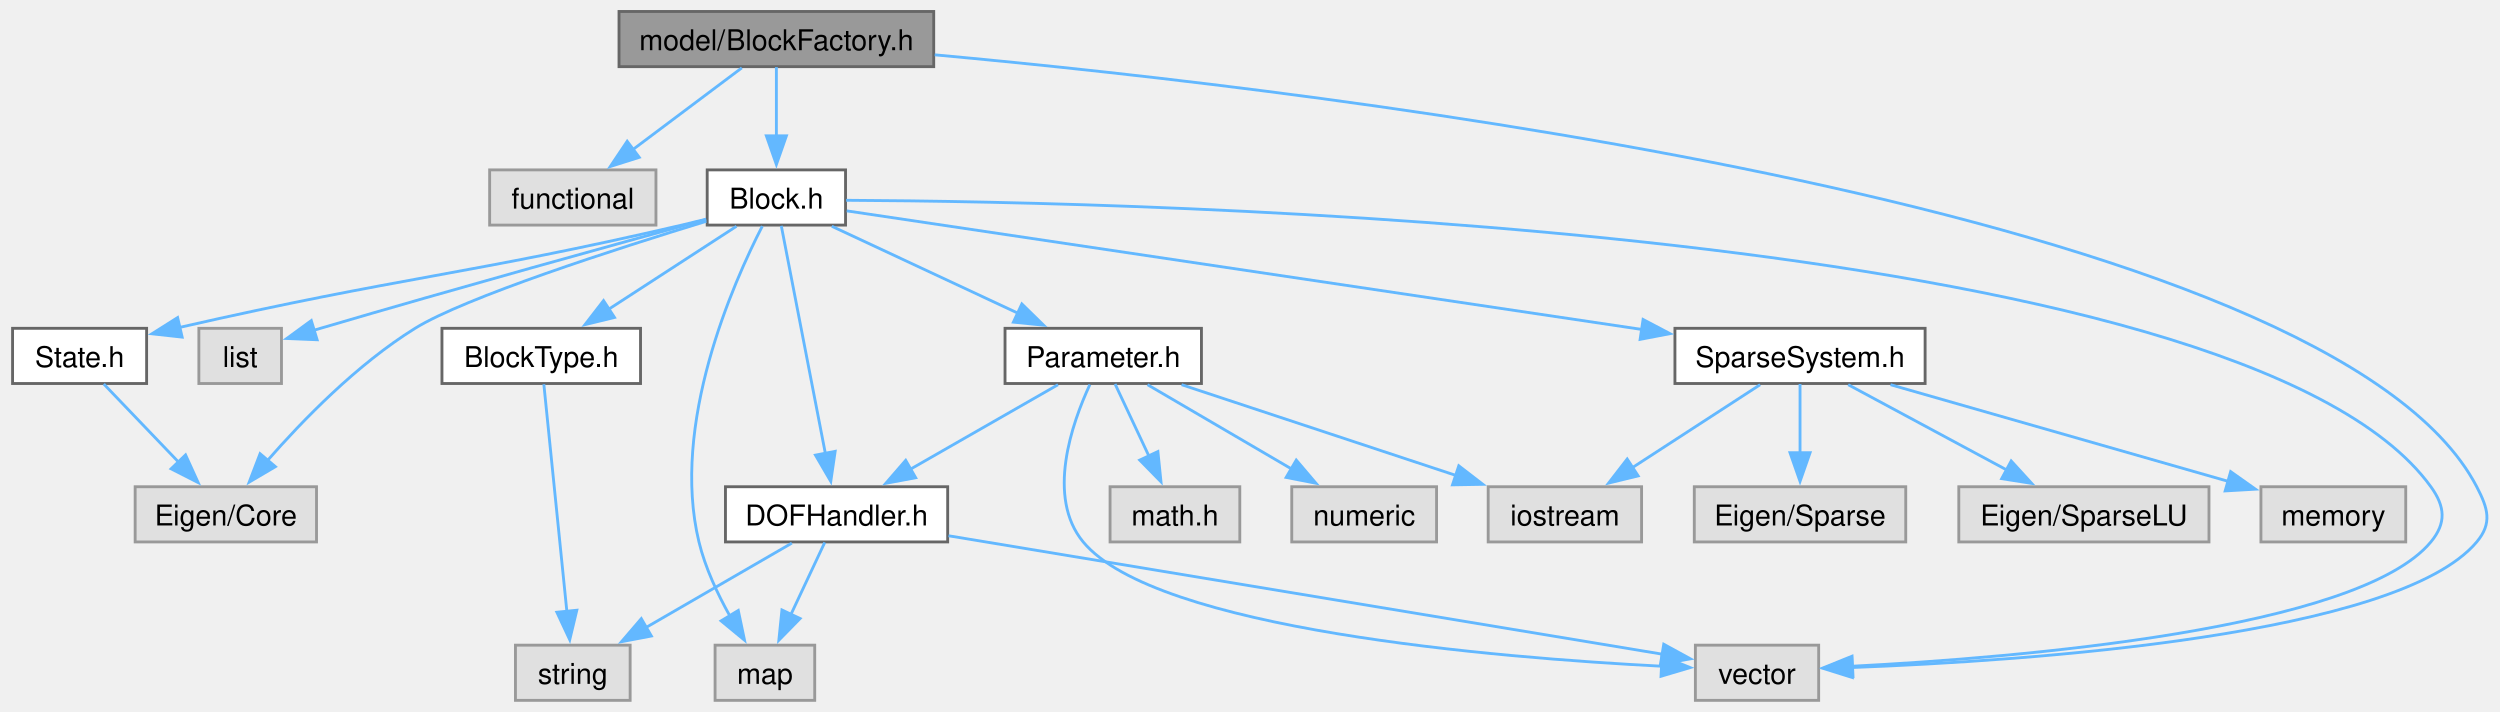
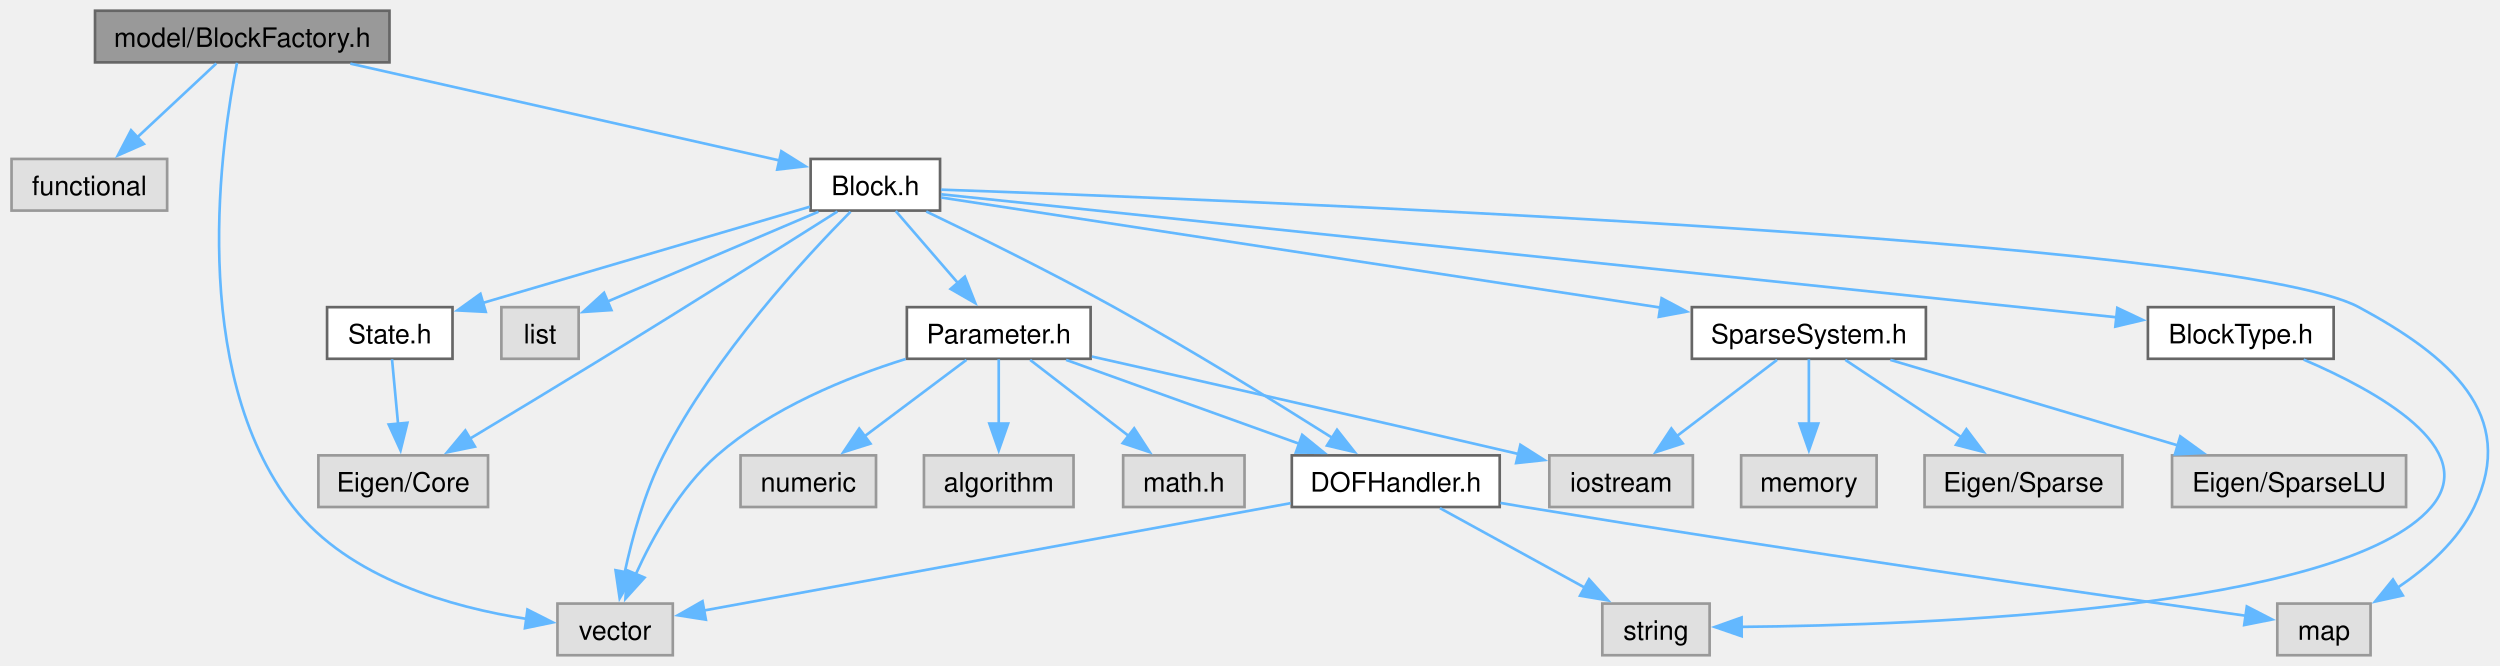
- <svg xmlns="http://www.w3.org/2000/svg" xmlns:xlink="http://www.w3.org/1999/xlink" width="871pt" height="248pt" viewBox="0.00 0.00 871.11 248.25">
+ <svg xmlns="http://www.w3.org/2000/svg" xmlns:xlink="http://www.w3.org/1999/xlink" width="931pt" height="248pt" viewBox="0.00 0.00 931.33 248.25">
  <g id="graph0" class="graph" transform="scale(1 1) rotate(0) translate(4 244.25)">
    <g id="Node000001" class="node">
      <g id="a_Node000001">
        <a xlink:title="Define the block factory functional.">
-           <polygon fill="#999999" stroke="#666666" points="321.25,-240.25 211.5,-240.25 211.5,-221 321.25,-221 321.25,-240.25" />
-           <text text-anchor="middle" x="266.38" y="-226.75" font-family="Helvetica,sans-Serif" font-size="10.00">model/BlockFactory.h</text>
+           <polygon fill="#999999" stroke="#666666" points="140.88,-240.25 31.12,-240.25 31.12,-221 140.88,-221 140.88,-240.25" />
+           <text text-anchor="middle" x="86" y="-226.75" font-family="Helvetica,sans-Serif" font-size="10.00">model/BlockFactory.h</text>
        </a>
      </g>
    </g>
    <g id="Node000002" class="node">
      <g id="a_Node000002">
        <a xlink:title=" ">
-           <polygon fill="#e0e0e0" stroke="#999999" points="224.38,-185 166.38,-185 166.38,-165.75 224.38,-165.75 224.38,-185" />
-           <text text-anchor="middle" x="195.38" y="-171.5" font-family="Helvetica,sans-Serif" font-size="10.00">functional</text>
+           <polygon fill="#e0e0e0" stroke="#999999" points="58,-185 0,-185 0,-165.75 58,-165.75 58,-185" />
+           <text text-anchor="middle" x="29" y="-171.5" font-family="Helvetica,sans-Serif" font-size="10.00">functional</text>
        </a>
      </g>
    </g>
    <g id="edge1_Node000001_Node000002" class="edge">
      <g id="a_edge1_Node000001_Node000002">
        <a xlink:title=" ">
-           <path fill="none" stroke="#63b8ff" d="M254.33,-220.59C243.97,-212.82 228.77,-201.42 216.41,-192.15" />
-           <polygon fill="#63b8ff" stroke="#63b8ff" points="218.55,-189.38 208.45,-186.18 214.35,-194.98 218.55,-189.38" />
+           <path fill="none" stroke="#63b8ff" d="M76.33,-220.59C68.26,-213.05 56.53,-202.1 46.78,-192.98" />
+           <polygon fill="#63b8ff" stroke="#63b8ff" points="49.33,-190.58 39.63,-186.31 44.55,-195.69 49.33,-190.58" />
        </a>
      </g>
    </g>
    <g id="Node000003" class="node">
      <g id="a_Node000003">
        <a xlink:title=" ">
-           <polygon fill="#e0e0e0" stroke="#999999" points="629.88,-19.25 586.88,-19.25 586.88,0 629.88,0 629.88,-19.25" />
-           <text text-anchor="middle" x="608.38" y="-5.75" font-family="Helvetica,sans-Serif" font-size="10.00">vector</text>
+           <polygon fill="#e0e0e0" stroke="#999999" points="246.5,-19.25 203.5,-19.25 203.5,0 246.5,0 246.5,-19.25" />
+           <text text-anchor="middle" x="225" y="-5.75" font-family="Helvetica,sans-Serif" font-size="10.00">vector</text>
        </a>
      </g>
    </g>
    <g id="edge2_Node000001_Node000003" class="edge">
      <g id="a_edge2_Node000001_Node000003">
        <a xlink:title=" ">
-           <path fill="none" stroke="#63b8ff" d="M321.6,-225.13C459.03,-212.52 808.98,-171.24 859.38,-74.5 863.33,-66.91 864.87,-61.81 859.38,-55.25 831.93,-22.49 703.05,-13.76 641.39,-11.45" />
-           <polygon fill="#63b8ff" stroke="#63b8ff" points="641.63,-7.96 631.52,-11.12 641.4,-14.95 641.63,-7.96" />
+           <path fill="none" stroke="#63b8ff" d="M84.05,-220.85C78.46,-193.16 65.15,-106.43 105,-55.25 125.79,-28.55 164.3,-17.82 192.09,-13.52" />
+           <polygon fill="#63b8ff" stroke="#63b8ff" points="192.31,-17.02 201.77,-12.23 191.39,-10.08 192.31,-17.02" />
        </a>
      </g>
    </g>
    <g id="Node000004" class="node">
      <g id="a_Node000004">
        <a xlink:href="_block_8h.html" target="_top" xlink:title="model::Block source file">
-           <polygon fill="white" stroke="#666666" points="290.5,-185 242.25,-185 242.25,-165.75 290.5,-165.75 290.5,-185" />
-           <text text-anchor="middle" x="266.38" y="-171.5" font-family="Helvetica,sans-Serif" font-size="10.00">Block.h</text>
+           <polygon fill="white" stroke="#666666" points="346.12,-185 297.88,-185 297.88,-165.75 346.12,-165.75 346.12,-185" />
+           <text text-anchor="middle" x="322" y="-171.5" font-family="Helvetica,sans-Serif" font-size="10.00">Block.h</text>
        </a>
      </g>
    </g>
    <g id="edge3_Node000001_Node000004" class="edge">
      <g id="a_edge3_Node000001_Node000004">
        <a xlink:title=" ">
-           <path fill="none" stroke="#63b8ff" d="M266.38,-220.83C266.38,-214.32 266.38,-205.17 266.38,-196.87" />
-           <polygon fill="#63b8ff" stroke="#63b8ff" points="269.88,-196.87 266.38,-186.87 262.88,-196.87 269.88,-196.87" />
+           <path fill="none" stroke="#63b8ff" d="M126.3,-220.53C171.28,-210.38 243.38,-194.11 286.37,-184.41" />
+           <polygon fill="#63b8ff" stroke="#63b8ff" points="286.96,-187.87 295.94,-182.25 285.42,-181.04 286.96,-187.87" />
        </a>
      </g>
    </g>
    <g id="edge7_Node000004_Node000003" class="edge">
      <g id="a_edge7_Node000004_Node000003">
        <a xlink:title=" ">
-           <path fill="none" stroke="#63b8ff" d="M290.71,-174.4C391.91,-173.9 777.29,-165.97 843.38,-74.5 848.39,-67.56 848.83,-61.84 843.38,-55.25 818.1,-24.73 699.9,-14.91 641.38,-11.89" />
-           <polygon fill="#63b8ff" stroke="#63b8ff" points="641.85,-8.41 631.69,-11.43 641.51,-15.4 641.85,-8.41" />
+           <path fill="none" stroke="#63b8ff" d="M312.76,-165.34C296.36,-148.81 262.1,-111.91 243,-74.5 235.93,-60.66 231.32,-43.67 228.53,-30.69" />
+           <polygon fill="#63b8ff" stroke="#63b8ff" points="232.03,-30.35 226.69,-21.2 225.16,-31.68 232.03,-30.35" />
        </a>
      </g>
    </g>
    <g id="Node000005" class="node">
      <g id="a_Node000005">
        <a xlink:title=" ">
-           <polygon fill="#e0e0e0" stroke="#999999" points="106,-74.5 42.75,-74.5 42.75,-55.25 106,-55.25 106,-74.5" />
-           <text text-anchor="middle" x="74.38" y="-61" font-family="Helvetica,sans-Serif" font-size="10.00">Eigen/Core</text>
+           <polygon fill="#e0e0e0" stroke="#999999" points="177.62,-74.5 114.38,-74.5 114.38,-55.25 177.62,-55.25 177.62,-74.5" />
+           <text text-anchor="middle" x="146" y="-61" font-family="Helvetica,sans-Serif" font-size="10.00">Eigen/Core</text>
        </a>
      </g>
    </g>
    <g id="edge4_Node000004_Node000005" class="edge">
      <g id="a_edge4_Node000004_Node000005">
        <a xlink:title=" ">
-           <path fill="none" stroke="#63b8ff" d="M241.97,-167.09C210.48,-157.47 157.69,-140.48 140.38,-129.75 120.14,-117.21 101.06,-97.57 88.67,-83.38" />
-           <polygon fill="#63b8ff" stroke="#63b8ff" points="91.66,-81.5 82.53,-76.12 86.32,-86.02 91.66,-81.5" />
+           <path fill="none" stroke="#63b8ff" d="M307.86,-165.41C288.21,-152.99 251.51,-129.86 220,-110.5 203.65,-100.45 185.16,-89.3 170.75,-80.66" />
+           <polygon fill="#63b8ff" stroke="#63b8ff" points="172.74,-77.77 162.37,-75.64 169.15,-83.78 172.74,-77.77" />
        </a>
      </g>
    </g>
    <g id="Node000006" class="node">
      <g id="a_Node000006">
        <a xlink:title=" ">
-           <polygon fill="#e0e0e0" stroke="#999999" points="93.78,-129.75 64.97,-129.75 64.97,-110.5 93.78,-110.5 93.78,-129.75" />
-           <text text-anchor="middle" x="79.38" y="-116.25" font-family="Helvetica,sans-Serif" font-size="10.00">list</text>
+           <polygon fill="#e0e0e0" stroke="#999999" points="211.4,-129.75 182.6,-129.75 182.6,-110.5 211.4,-110.5 211.4,-129.75" />
+           <text text-anchor="middle" x="197" y="-116.25" font-family="Helvetica,sans-Serif" font-size="10.00">list</text>
        </a>
      </g>
    </g>
    <g id="edge5_Node000004_Node000006" class="edge">
      <g id="a_edge5_Node000004_Node000006">
        <a xlink:title=" ">
-           <path fill="none" stroke="#63b8ff" d="M241.81,-167.69C210.52,-159.12 154.82,-143.71 107.38,-129.75 106.57,-129.51 105.75,-129.27 104.93,-129.02" />
-           <polygon fill="#63b8ff" stroke="#63b8ff" points="106.21,-125.76 95.62,-126.2 104.18,-132.45 106.21,-125.76" />
+           <path fill="none" stroke="#63b8ff" d="M300.8,-165.34C279.01,-156.06 245.1,-141.61 222.01,-131.78" />
+           <polygon fill="#63b8ff" stroke="#63b8ff" points="223.61,-128.66 213.04,-127.96 220.87,-135.1 223.61,-128.66" />
        </a>
      </g>
    </g>
    <g id="Node000007" class="node">
      <g id="a_Node000007">
        <a xlink:title=" ">
-           <polygon fill="#e0e0e0" stroke="#999999" points="279.75,-19.25 245,-19.25 245,0 279.75,0 279.75,-19.25" />
-           <text text-anchor="middle" x="262.38" y="-5.75" font-family="Helvetica,sans-Serif" font-size="10.00">map</text>
+           <polygon fill="#e0e0e0" stroke="#999999" points="879.38,-19.25 844.62,-19.25 844.62,0 879.38,0 879.38,-19.25" />
+           <text text-anchor="middle" x="862" y="-5.75" font-family="Helvetica,sans-Serif" font-size="10.00">map</text>
        </a>
      </g>
    </g>
    <g id="edge6_Node000004_Node000007" class="edge">
      <g id="a_edge6_Node000004_Node000007">
        <a xlink:title=" ">
-           <path fill="none" stroke="#63b8ff" d="M261.48,-165.39C251.26,-145.5 229.43,-96.26 239.38,-55.25 241.55,-46.27 245.87,-37.07 250.19,-29.38" />
-           <polygon fill="#63b8ff" stroke="#63b8ff" points="253.09,-31.35 255.27,-20.98 247.1,-27.72 253.09,-31.35" />
+           <path fill="none" stroke="#63b8ff" d="M346.52,-173.55C447.5,-170.02 828.01,-155.11 875,-129.75 908.64,-111.59 934.59,-89.69 918,-55.25 911.97,-42.73 900.53,-32.64 889.55,-25.24" />
+           <polygon fill="#63b8ff" stroke="#63b8ff" points="891.41,-22.27 881.06,-20 887.73,-28.23 891.41,-22.27" />
        </a>
      </g>
    </g>
    <g id="Node000008" class="node">
      <g id="a_Node000008">
        <a xlink:href="_block_type_8h.html" target="_top" xlink:title="Specifies the types of blocks and their parameters.">
-           <polygon fill="white" stroke="#666666" points="219,-129.75 149.75,-129.75 149.75,-110.5 219,-110.5 219,-129.75" />
-           <text text-anchor="middle" x="184.38" y="-116.25" font-family="Helvetica,sans-Serif" font-size="10.00">BlockType.h</text>
+           <polygon fill="white" stroke="#666666" points="865.62,-129.75 796.38,-129.75 796.38,-110.5 865.62,-110.5 865.62,-129.75" />
+           <text text-anchor="middle" x="831" y="-116.25" font-family="Helvetica,sans-Serif" font-size="10.00">BlockType.h</text>
        </a>
      </g>
    </g>
    <g id="edge8_Node000004_Node000008" class="edge">
      <g id="a_edge8_Node000004_Node000008">
        <a xlink:title=" ">
-           <path fill="none" stroke="#63b8ff" d="M252.46,-165.34C240.21,-157.39 222.12,-145.64 207.66,-136.25" />
-           <polygon fill="#63b8ff" stroke="#63b8ff" points="209.92,-133.54 199.62,-131.03 206.1,-139.41 209.92,-133.54" />
+           <path fill="none" stroke="#63b8ff" d="M346.55,-171.81C426.46,-163.45 680.02,-136.92 784.9,-125.95" />
+           <polygon fill="#63b8ff" stroke="#63b8ff" points="784.97,-129.46 794.55,-124.94 784.24,-122.5 784.97,-129.46" />
        </a>
      </g>
    </g>
    <g id="Node000010" class="node">
      <g id="a_Node000010">
        <a xlink:href="_d_o_f_handler_8h.html" target="_top" xlink:title="model::DOFHandler source file">
-           <polygon fill="white" stroke="#666666" points="326.12,-74.5 248.62,-74.5 248.62,-55.25 326.12,-55.25 326.12,-74.5" />
-           <text text-anchor="middle" x="287.38" y="-61" font-family="Helvetica,sans-Serif" font-size="10.00">DOFHandler.h</text>
+           <polygon fill="white" stroke="#666666" points="554.75,-74.5 477.25,-74.5 477.25,-55.25 554.75,-55.25 554.75,-74.5" />
+           <text text-anchor="middle" x="516" y="-61" font-family="Helvetica,sans-Serif" font-size="10.00">DOFHandler.h</text>
        </a>
      </g>
    </g>
    <g id="edge10_Node000004_Node000010" class="edge">
      <g id="a_edge10_Node000004_Node000010">
        <a xlink:title=" ">
-           <path fill="none" stroke="#63b8ff" d="M268.09,-165.5C271.43,-148.25 278.87,-109.83 283.47,-86.06" />
-           <polygon fill="#63b8ff" stroke="#63b8ff" points="286.88,-86.85 285.35,-76.36 280.01,-85.52 286.88,-86.85" />
+           <path fill="none" stroke="#63b8ff" d="M340.98,-165.41C359.16,-156.7 387.26,-142.89 411,-129.75 439.43,-114.01 471.18,-94.4 492.25,-81.09" />
+           <polygon fill="#63b8ff" stroke="#63b8ff" points="494.11,-84.05 500.67,-75.74 490.36,-78.15 494.11,-84.05" />
        </a>
      </g>
    </g>
    <g id="Node000011" class="node">
      <g id="a_Node000011">
        <a xlink:href="_parameter_8h.html" target="_top" xlink:title="model::Parameter source file">
-           <polygon fill="white" stroke="#666666" points="414.62,-129.75 346.12,-129.75 346.12,-110.5 414.62,-110.5 414.62,-129.75" />
-           <text text-anchor="middle" x="380.38" y="-116.25" font-family="Helvetica,sans-Serif" font-size="10.00">Parameter.h</text>
+           <polygon fill="white" stroke="#666666" points="402.25,-129.75 333.75,-129.75 333.75,-110.5 402.25,-110.5 402.25,-129.75" />
+           <text text-anchor="middle" x="368" y="-116.25" font-family="Helvetica,sans-Serif" font-size="10.00">Parameter.h</text>
        </a>
      </g>
    </g>
    <g id="edge14_Node000004_Node000011" class="edge">
      <g id="a_edge14_Node000004_Node000011">
        <a xlink:title=" ">
-           <path fill="none" stroke="#63b8ff" d="M285.71,-165.34C303.48,-157.04 330.09,-144.61 350.58,-135.04" />
-           <polygon fill="#63b8ff" stroke="#63b8ff" points="351.99,-138.25 359.57,-130.84 349.03,-131.9 351.99,-138.25" />
+           <path fill="none" stroke="#63b8ff" d="M329.6,-165.58C335.88,-158.3 345.01,-147.73 352.8,-138.73" />
+           <polygon fill="#63b8ff" stroke="#63b8ff" points="355.36,-141.11 359.25,-131.25 350.06,-136.53 355.36,-141.11" />
+         </a>
+       </g>
+     </g>
+     <g id="Node000016" class="node">
+       <g id="a_Node000016">
+         <a xlink:href="_sparse_system_8h.html" target="_top" xlink:title="SparseSystem source file.">
+           <polygon fill="white" stroke="#666666" points="713.62,-129.75 626.38,-129.75 626.38,-110.5 713.62,-110.5 713.62,-129.75" />
+           <text text-anchor="middle" x="670" y="-116.25" font-family="Helvetica,sans-Serif" font-size="10.00">SparseSystem.h</text>
+         </a>
+       </g>
+     </g>
+     <g id="edge21_Node000004_Node000016" class="edge">
+       <g id="a_edge21_Node000004_Node000016">
+         <a xlink:title=" ">
+           <path fill="none" stroke="#63b8ff" d="M346.47,-170.63C401.8,-162.16 537.69,-141.37 614.6,-129.6" />
+           <polygon fill="#63b8ff" stroke="#63b8ff" points="615.11,-133.07 624.46,-128.09 614.05,-126.15 615.11,-133.07" />
+         </a>
+       </g>
+     </g>
+     <g id="Node000020" class="node">
+       <g id="a_Node000020">
+         <a xlink:href="_state_8h.html" target="_top" xlink:title="State source file.">
+           <polygon fill="white" stroke="#666666" points="164.38,-129.75 117.62,-129.75 117.62,-110.5 164.38,-110.5 164.38,-129.75" />
+           <text text-anchor="middle" x="141" y="-116.25" font-family="Helvetica,sans-Serif" font-size="10.00">State.h</text>
+         </a>
+       </g>
+     </g>
+     <g id="edge26_Node000004_Node000020" class="edge">
+       <g id="a_edge26_Node000004_Node000020">
+         <a xlink:title=" ">
+           <path fill="none" stroke="#63b8ff" d="M297.59,-167.19C266.16,-157.95 211.34,-141.82 175.61,-131.31" />
+           <polygon fill="#63b8ff" stroke="#63b8ff" points="176.77,-128 166.19,-128.54 174.79,-134.72 176.77,-128" />
+         </a>
+       </g>
+     </g>
+     <g id="Node000009" class="node">
+       <g id="a_Node000009">
+         <a xlink:title=" ">
+           <polygon fill="#e0e0e0" stroke="#999999" points="633,-19.25 593,-19.25 593,0 633,0 633,-19.25" />
+           <text text-anchor="middle" x="613" y="-5.75" font-family="Helvetica,sans-Serif" font-size="10.00">string</text>
+         </a>
+       </g>
+     </g>
+     <g id="edge9_Node000008_Node000009" class="edge">
+       <g id="a_edge9_Node000008_Node000009">
+         <a xlink:title=" ">
+           <path fill="none" stroke="#63b8ff" d="M854.44,-110.2C881.68,-98.54 920.67,-77.03 902,-55.25 869.11,-16.89 712.65,-11.21 644.66,-10.57" />
+           <polygon fill="#63b8ff" stroke="#63b8ff" points="644.95,-7.07 634.93,-10.52 644.91,-14.07 644.95,-7.07" />
+         </a>
+       </g>
+     </g>
+     <g id="edge13_Node000010_Node000003" class="edge">
+       <g id="a_edge13_Node000010_Node000003">
+         <a xlink:title=" ">
+           <path fill="none" stroke="#63b8ff" d="M476.76,-56.67C474.14,-56.19 471.53,-55.71 469,-55.25 393.6,-41.44 305.08,-25.26 258.15,-16.68" />
+           <polygon fill="#63b8ff" stroke="#63b8ff" points="258.83,-13.25 248.36,-14.89 257.57,-20.13 258.83,-13.25" />
+         </a>
+       </g>
+     </g>
+     <g id="edge11_Node000010_Node000007" class="edge">
+       <g id="a_edge11_Node000010_Node000007">
+         <a xlink:title=" ">
+           <path fill="none" stroke="#63b8ff" d="M555.02,-56.77C558.05,-56.24 561.08,-55.73 564,-55.25 662.41,-39.04 779.52,-22.23 832.9,-14.7" />
+           <polygon fill="#63b8ff" stroke="#63b8ff" points="833.26,-18.18 842.67,-13.32 832.28,-11.25 833.26,-18.18" />
+         </a>
+       </g>
+     </g>
+     <g id="edge12_Node000010_Node000009" class="edge">
+       <g id="a_edge12_Node000010_Node000009">
+         <a xlink:title=" ">
+           <path fill="none" stroke="#63b8ff" d="M532.45,-54.84C547.23,-46.73 569.18,-34.68 586.43,-25.21" />
+           <polygon fill="#63b8ff" stroke="#63b8ff" points="588.06,-28.31 595.14,-20.43 584.69,-22.18 588.06,-28.31" />
+         </a>
+       </g>
+     </g>
+     <g id="edge18_Node000011_Node000003" class="edge">
+       <g id="a_edge18_Node000011_Node000003">
+         <a xlink:title=" ">
+           <path fill="none" stroke="#63b8ff" d="M333.3,-110.43C311.24,-103.54 283.14,-92.09 263,-74.5 249.18,-62.43 238.99,-44.06 232.66,-30.12" />
+           <polygon fill="#63b8ff" stroke="#63b8ff" points="235.96,-28.93 228.84,-21.07 229.51,-31.65 235.96,-28.93" />
+         </a>
+       </g>
+     </g>
+     <g id="edge20_Node000011_Node000010" class="edge">
+       <g id="a_edge20_Node000011_Node000010">
+         <a xlink:title=" ">
+           <path fill="none" stroke="#63b8ff" d="M393.11,-110.09C417.03,-101.49 453.28,-88.44 480.22,-78.75" />
+           <polygon fill="#63b8ff" stroke="#63b8ff" points="481.12,-82.14 489.35,-75.46 478.75,-75.56 481.12,-82.14" />
+         </a>
+       </g>
+     </g>
+     <g id="Node000012" class="node">
+       <g id="a_Node000012">
+         <a xlink:title=" ">
+           <polygon fill="#e0e0e0" stroke="#999999" points="459.62,-74.5 414.38,-74.5 414.38,-55.25 459.62,-55.25 459.62,-74.5" />
+           <text text-anchor="middle" x="437" y="-61" font-family="Helvetica,sans-Serif" font-size="10.00">math.h</text>
+         </a>
+       </g>
+     </g>
+     <g id="edge15_Node000011_Node000012" class="edge">
+       <g id="a_edge15_Node000011_Node000012">
+         <a xlink:title=" ">
+           <path fill="none" stroke="#63b8ff" d="M379.7,-110.09C389.78,-102.32 404.54,-90.92 416.56,-81.65" />
+           <polygon fill="#63b8ff" stroke="#63b8ff" points="418.49,-84.58 424.27,-75.7 414.21,-79.04 418.49,-84.58" />
+         </a>
+       </g>
+     </g>
+     <g id="Node000013" class="node">
+       <g id="a_Node000013">
+         <a xlink:title=" ">
+           <polygon fill="#e0e0e0" stroke="#999999" points="626.75,-74.5 573.25,-74.5 573.25,-55.25 626.75,-55.25 626.75,-74.5" />
+           <text text-anchor="middle" x="600" y="-61" font-family="Helvetica,sans-Serif" font-size="10.00">iostream</text>
+         </a>
+       </g>
+     </g>
+     <g id="edge16_Node000011_Node000013" class="edge">
+       <g id="a_edge16_Node000011_Node000013">
+         <a xlink:title=" ">
+           <path fill="none" stroke="#63b8ff" d="M402.72,-111.34C439.7,-103.03 500.23,-89.34 561.79,-75" />
+           <polygon fill="#63b8ff" stroke="#63b8ff" points="562.46,-78.43 571.41,-72.75 560.87,-71.62 562.46,-78.43" />
+         </a>
+       </g>
+     </g>
+     <g id="Node000014" class="node">
+       <g id="a_Node000014">
+         <a xlink:title=" ">
+           <polygon fill="#e0e0e0" stroke="#999999" points="322.25,-74.5 271.75,-74.5 271.75,-55.25 322.25,-55.25 322.25,-74.5" />
+           <text text-anchor="middle" x="297" y="-61" font-family="Helvetica,sans-Serif" font-size="10.00">numeric</text>
+         </a>
+       </g>
+     </g>
+     <g id="edge17_Node000011_Node000014" class="edge">
+       <g id="a_edge17_Node000011_Node000014">
+         <a xlink:title=" ">
+           <path fill="none" stroke="#63b8ff" d="M355.96,-110.09C345.59,-102.32 330.4,-90.92 318.03,-81.65" />
+           <polygon fill="#63b8ff" stroke="#63b8ff" points="320.18,-78.88 310.08,-75.68 315.98,-84.48 320.18,-78.88" />
        </a>
      </g>
    </g>
    <g id="Node000015" class="node">
      <g id="a_Node000015">
-         <a xlink:href="_sparse_system_8h.html" target="_top" xlink:title="SparseSystem source file.">
-           <polygon fill="white" stroke="#666666" points="667,-129.75 579.75,-129.75 579.75,-110.5 667,-110.5 667,-129.75" />
-           <text text-anchor="middle" x="623.38" y="-116.25" font-family="Helvetica,sans-Serif" font-size="10.00">SparseSystem.h</text>
-         </a>
-       </g>
-     </g>
-     <g id="edge20_Node000004_Node000015" class="edge">
-       <g id="a_edge20_Node000004_Node000015">
-         <a xlink:title=" ">
-           <path fill="none" stroke="#63b8ff" d="M290.91,-170.71C347.74,-162.24 489.55,-141.09 568.36,-129.33" />
-           <polygon fill="#63b8ff" stroke="#63b8ff" points="568.64,-132.83 578.02,-127.89 567.61,-125.9 568.64,-132.83" />
+         <a xlink:title=" ">
+           <polygon fill="#e0e0e0" stroke="#999999" points="395.88,-74.5 340.12,-74.5 340.12,-55.25 395.88,-55.25 395.88,-74.5" />
+           <text text-anchor="middle" x="368" y="-61" font-family="Helvetica,sans-Serif" font-size="10.00">algorithm</text>
+         </a>
+       </g>
+     </g>
+     <g id="edge19_Node000011_Node000015" class="edge">
+       <g id="a_edge19_Node000011_Node000015">
+         <a xlink:title=" ">
+           <path fill="none" stroke="#63b8ff" d="M368,-110.33C368,-103.82 368,-94.67 368,-86.37" />
+           <polygon fill="#63b8ff" stroke="#63b8ff" points="371.5,-86.37 368,-76.37 364.5,-86.37 371.5,-86.37" />
+         </a>
+       </g>
+     </g>
+     <g id="edge24_Node000016_Node000013" class="edge">
+       <g id="a_edge24_Node000016_Node000013">
+         <a xlink:title=" ">
+           <path fill="none" stroke="#63b8ff" d="M658.13,-110.09C647.91,-102.32 632.93,-90.92 620.74,-81.65" />
+           <polygon fill="#63b8ff" stroke="#63b8ff" points="622.98,-78.96 612.9,-75.69 618.74,-84.53 622.98,-78.96" />
+         </a>
+       </g>
+     </g>
+     <g id="Node000017" class="node">
+       <g id="a_Node000017">
+         <a xlink:title=" ">
+           <polygon fill="#e0e0e0" stroke="#999999" points="786.88,-74.5 713.12,-74.5 713.12,-55.25 786.88,-55.25 786.88,-74.5" />
+           <text text-anchor="middle" x="750" y="-61" font-family="Helvetica,sans-Serif" font-size="10.00">Eigen/Sparse</text>
+         </a>
+       </g>
+     </g>
+     <g id="edge22_Node000016_Node000017" class="edge">
+       <g id="a_edge22_Node000016_Node000017">
+         <a xlink:title=" ">
+           <path fill="none" stroke="#63b8ff" d="M683.57,-110.09C695.41,-102.21 712.84,-90.61 726.87,-81.27" />
+           <polygon fill="#63b8ff" stroke="#63b8ff" points="728.72,-84.25 735.1,-75.79 724.84,-78.42 728.72,-84.25" />
+         </a>
+       </g>
+     </g>
+     <g id="Node000018" class="node">
+       <g id="a_Node000018">
+         <a xlink:title=" ">
+           <polygon fill="#e0e0e0" stroke="#999999" points="892.62,-74.5 805.38,-74.5 805.38,-55.25 892.62,-55.25 892.62,-74.5" />
+           <text text-anchor="middle" x="849" y="-61" font-family="Helvetica,sans-Serif" font-size="10.00">Eigen/SparseLU</text>
+         </a>
+       </g>
+     </g>
+     <g id="edge23_Node000016_Node000018" class="edge">
+       <g id="a_edge23_Node000016_Node000018">
+         <a xlink:title=" ">
+           <path fill="none" stroke="#63b8ff" d="M700.36,-110.09C729.81,-101.33 774.71,-87.98 807.46,-78.23" />
+           <polygon fill="#63b8ff" stroke="#63b8ff" points="808.45,-81.59 817.04,-75.38 806.45,-74.88 808.45,-81.59" />
        </a>
      </g>
    </g>
    <g id="Node000019" class="node">
      <g id="a_Node000019">
-         <a xlink:href="_state_8h.html" target="_top" xlink:title="State source file.">
-           <polygon fill="white" stroke="#666666" points="46.75,-129.75 0,-129.75 0,-110.5 46.75,-110.5 46.75,-129.75" />
-           <text text-anchor="middle" x="23.38" y="-116.25" font-family="Helvetica,sans-Serif" font-size="10.00">State.h</text>
-         </a>
-       </g>
-     </g>
-     <g id="edge25_Node000004_Node000019" class="edge">
-       <g id="a_edge25_Node000004_Node000019">
-         <a xlink:title=" ">
-           <path fill="none" stroke="#63b8ff" d="M241.9,-167.82C239.03,-167.1 236.14,-166.39 233.38,-165.75 158.54,-148.37 136.45,-147.91 58.04,-130.02" />
-           <polygon fill="#63b8ff" stroke="#63b8ff" points="59.14,-126.68 48.6,-127.84 57.56,-133.5 59.14,-126.68" />
-         </a>
-       </g>
-     </g>
-     <g id="Node000009" class="node">
-       <g id="a_Node000009">
-         <a xlink:title=" ">
-           <polygon fill="#e0e0e0" stroke="#999999" points="215.38,-19.25 175.38,-19.25 175.38,0 215.38,0 215.38,-19.25" />
-           <text text-anchor="middle" x="195.38" y="-5.75" font-family="Helvetica,sans-Serif" font-size="10.00">string</text>
-         </a>
-       </g>
-     </g>
-     <g id="edge9_Node000008_Node000009" class="edge">
-       <g id="a_edge9_Node000008_Node000009">
-         <a xlink:title=" ">
-           <path fill="none" stroke="#63b8ff" d="M185.28,-110.25C187.02,-93 190.92,-54.58 193.33,-30.81" />
-           <polygon fill="#63b8ff" stroke="#63b8ff" points="196.78,-31.43 194.31,-21.13 189.82,-30.73 196.78,-31.43" />
-         </a>
-       </g>
-     </g>
-     <g id="edge13_Node000010_Node000003" class="edge">
-       <g id="a_edge13_Node000010_Node000003">
-         <a xlink:title=" ">
-           <path fill="none" stroke="#63b8ff" d="M326.41,-57.4C390.32,-46.8 516.11,-25.93 575.65,-16.05" />
-           <polygon fill="#63b8ff" stroke="#63b8ff" points="575.85,-19.57 585.15,-14.48 574.71,-12.66 575.85,-19.57" />
-         </a>
-       </g>
-     </g>
-     <g id="edge11_Node000010_Node000007" class="edge">
-       <g id="a_edge11_Node000010_Node000007">
-         <a xlink:title=" ">
-           <path fill="none" stroke="#63b8ff" d="M283.25,-55.08C280.05,-48.26 275.49,-38.56 271.45,-29.95" />
-           <polygon fill="#63b8ff" stroke="#63b8ff" points="274.65,-28.54 267.24,-20.98 268.32,-31.52 274.65,-28.54" />
-         </a>
-       </g>
-     </g>
-     <g id="edge12_Node000010_Node000009" class="edge">
-       <g id="a_edge12_Node000010_Node000009">
-         <a xlink:title=" ">
-           <path fill="none" stroke="#63b8ff" d="M271.77,-54.84C257.76,-46.73 236.94,-34.68 220.57,-25.21" />
-           <polygon fill="#63b8ff" stroke="#63b8ff" points="222.78,-22.44 212.37,-20.46 219.27,-28.5 222.78,-22.44" />
-         </a>
-       </g>
-     </g>
-     <g id="edge18_Node000011_Node000003" class="edge">
-       <g id="a_edge18_Node000011_Node000003">
-         <a xlink:title=" ">
-           <path fill="none" stroke="#63b8ff" d="M375.71,-110.12C369.43,-96.58 360.43,-70.89 373.38,-55.25 398.65,-24.73 516.85,-14.91 575.37,-11.89" />
-           <polygon fill="#63b8ff" stroke="#63b8ff" points="575.24,-15.4 585.06,-11.43 574.9,-8.41 575.24,-15.4" />
-         </a>
-       </g>
-     </g>
-     <g id="edge19_Node000011_Node000010" class="edge">
-       <g id="a_edge19_Node000011_Node000010">
-         <a xlink:title=" ">
-           <path fill="none" stroke="#63b8ff" d="M364.6,-110.09C350.44,-101.98 329.39,-89.93 312.85,-80.46" />
-           <polygon fill="#63b8ff" stroke="#63b8ff" points="314.96,-77.64 304.54,-75.7 311.48,-83.71 314.96,-77.64" />
-         </a>
-       </g>
-     </g>
-     <g id="Node000012" class="node">
-       <g id="a_Node000012">
-         <a xlink:title=" ">
-           <polygon fill="#e0e0e0" stroke="#999999" points="428,-74.5 382.75,-74.5 382.75,-55.25 428,-55.25 428,-74.5" />
-           <text text-anchor="middle" x="405.38" y="-61" font-family="Helvetica,sans-Serif" font-size="10.00">math.h</text>
-         </a>
-       </g>
-     </g>
-     <g id="edge15_Node000011_Node000012" class="edge">
-       <g id="a_edge15_Node000011_Node000012">
-         <a xlink:title=" ">
-           <path fill="none" stroke="#63b8ff" d="M384.5,-110.33C387.7,-103.51 392.26,-93.81 396.3,-85.2" />
-           <polygon fill="#63b8ff" stroke="#63b8ff" points="399.43,-86.77 400.51,-76.23 393.1,-83.79 399.43,-86.77" />
-         </a>
-       </g>
-     </g>
-     <g id="Node000013" class="node">
-       <g id="a_Node000013">
-         <a xlink:title=" ">
-           <polygon fill="#e0e0e0" stroke="#999999" points="568.12,-74.5 514.62,-74.5 514.62,-55.25 568.12,-55.25 568.12,-74.5" />
-           <text text-anchor="middle" x="541.38" y="-61" font-family="Helvetica,sans-Serif" font-size="10.00">iostream</text>
-         </a>
-       </g>
-     </g>
-     <g id="edge16_Node000011_Node000013" class="edge">
-       <g id="a_edge16_Node000011_Node000013">
-         <a xlink:title=" ">
-           <path fill="none" stroke="#63b8ff" d="M407.69,-110.09C434.02,-101.38 474.09,-88.13 503.5,-78.4" />
-           <polygon fill="#63b8ff" stroke="#63b8ff" points="504.37,-81.8 512.76,-75.34 502.17,-75.16 504.37,-81.8" />
-         </a>
-       </g>
-     </g>
-     <g id="Node000014" class="node">
-       <g id="a_Node000014">
-         <a xlink:title=" ">
-           <polygon fill="#e0e0e0" stroke="#999999" points="496.62,-74.5 446.12,-74.5 446.12,-55.25 496.62,-55.25 496.62,-74.5" />
-           <text text-anchor="middle" x="471.38" y="-61" font-family="Helvetica,sans-Serif" font-size="10.00">numeric</text>
-         </a>
-       </g>
-     </g>
-     <g id="edge17_Node000011_Node000014" class="edge">
-       <g id="a_edge17_Node000011_Node000014">
-         <a xlink:title=" ">
-           <path fill="none" stroke="#63b8ff" d="M395.81,-110.09C409.54,-102.06 429.87,-90.16 445.99,-80.73" />
-           <polygon fill="#63b8ff" stroke="#63b8ff" points="447.69,-83.79 454.56,-75.72 444.16,-77.75 447.69,-83.79" />
-         </a>
-       </g>
-     </g>
-     <g id="edge23_Node000015_Node000013" class="edge">
-       <g id="a_edge23_Node000015_Node000013">
-         <a xlink:title=" ">
-           <path fill="none" stroke="#63b8ff" d="M609.46,-110.09C597.21,-102.14 579.12,-90.39 564.66,-81" />
-           <polygon fill="#63b8ff" stroke="#63b8ff" points="566.92,-78.29 556.62,-75.78 563.1,-84.16 566.92,-78.29" />
-         </a>
-       </g>
-     </g>
-     <g id="Node000016" class="node">
-       <g id="a_Node000016">
-         <a xlink:title=" ">
-           <polygon fill="#e0e0e0" stroke="#999999" points="660.25,-74.5 586.5,-74.5 586.5,-55.25 660.25,-55.25 660.25,-74.5" />
-           <text text-anchor="middle" x="623.38" y="-61" font-family="Helvetica,sans-Serif" font-size="10.00">Eigen/Sparse</text>
-         </a>
-       </g>
-     </g>
-     <g id="edge21_Node000015_Node000016" class="edge">
-       <g id="a_edge21_Node000015_Node000016">
-         <a xlink:title=" ">
-           <path fill="none" stroke="#63b8ff" d="M623.38,-110.33C623.38,-103.82 623.38,-94.67 623.38,-86.37" />
-           <polygon fill="#63b8ff" stroke="#63b8ff" points="626.88,-86.37 623.38,-76.37 619.88,-86.37 626.88,-86.37" />
-         </a>
-       </g>
-     </g>
-     <g id="Node000017" class="node">
-       <g id="a_Node000017">
-         <a xlink:title=" ">
-           <polygon fill="#e0e0e0" stroke="#999999" points="766,-74.5 678.75,-74.5 678.75,-55.25 766,-55.25 766,-74.5" />
-           <text text-anchor="middle" x="722.38" y="-61" font-family="Helvetica,sans-Serif" font-size="10.00">Eigen/SparseLU</text>
-         </a>
-       </g>
-     </g>
-     <g id="edge22_Node000015_Node000017" class="edge">
-       <g id="a_edge22_Node000015_Node000017">
-         <a xlink:title=" ">
-           <path fill="none" stroke="#63b8ff" d="M640.17,-110.09C655.39,-101.91 678.07,-89.71 695.76,-80.19" />
-           <polygon fill="#63b8ff" stroke="#63b8ff" points="697.02,-83.49 704.17,-75.67 693.7,-77.32 697.02,-83.49" />
-         </a>
-       </g>
-     </g>
-     <g id="Node000018" class="node">
-       <g id="a_Node000018">
-         <a xlink:title=" ">
-           <polygon fill="#e0e0e0" stroke="#999999" points="834.62,-74.5 784.12,-74.5 784.12,-55.25 834.62,-55.25 834.62,-74.5" />
-           <text text-anchor="middle" x="809.38" y="-61" font-family="Helvetica,sans-Serif" font-size="10.00">memory</text>
-         </a>
-       </g>
-     </g>
-     <g id="edge24_Node000015_Node000018" class="edge">
-       <g id="a_edge24_Node000015_Node000018">
-         <a xlink:title=" ">
-           <path fill="none" stroke="#63b8ff" d="M654.93,-110.09C687.52,-100.76 738.34,-86.21 772.7,-76.38" />
-           <polygon fill="#63b8ff" stroke="#63b8ff" points="773.56,-79.77 782.21,-73.65 771.64,-73.04 773.56,-79.77" />
-         </a>
-       </g>
-     </g>
-     <g id="edge26_Node000019_Node000005" class="edge">
-       <g id="a_edge26_Node000019_Node000005">
-         <a xlink:title=" ">
-           <path fill="none" stroke="#63b8ff" d="M31.8,-110.33C38.91,-102.9 49.32,-92.04 58.06,-82.91" />
-           <polygon fill="#63b8ff" stroke="#63b8ff" points="60.33,-85.6 64.72,-75.95 55.28,-80.75 60.33,-85.6" />
+         <a xlink:title=" ">
+           <polygon fill="#e0e0e0" stroke="#999999" points="695.25,-74.5 644.75,-74.5 644.75,-55.25 695.25,-55.25 695.25,-74.5" />
+           <text text-anchor="middle" x="670" y="-61" font-family="Helvetica,sans-Serif" font-size="10.00">memory</text>
+         </a>
+       </g>
+     </g>
+     <g id="edge25_Node000016_Node000019" class="edge">
+       <g id="a_edge25_Node000016_Node000019">
+         <a xlink:title=" ">
+           <path fill="none" stroke="#63b8ff" d="M670,-110.33C670,-103.82 670,-94.67 670,-86.37" />
+           <polygon fill="#63b8ff" stroke="#63b8ff" points="673.5,-86.37 670,-76.37 666.5,-86.37 673.5,-86.37" />
+         </a>
+       </g>
+     </g>
+     <g id="edge27_Node000020_Node000005" class="edge">
+       <g id="a_edge27_Node000020_Node000005">
+         <a xlink:title=" ">
+           <path fill="none" stroke="#63b8ff" d="M141.83,-110.33C142.44,-103.74 143.32,-94.46 144.1,-86.07" />
+           <polygon fill="#63b8ff" stroke="#63b8ff" points="147.56,-86.65 145.01,-76.37 140.6,-86 147.56,-86.65" />
        </a>
      </g>
    </g>
  </g>
</svg>
